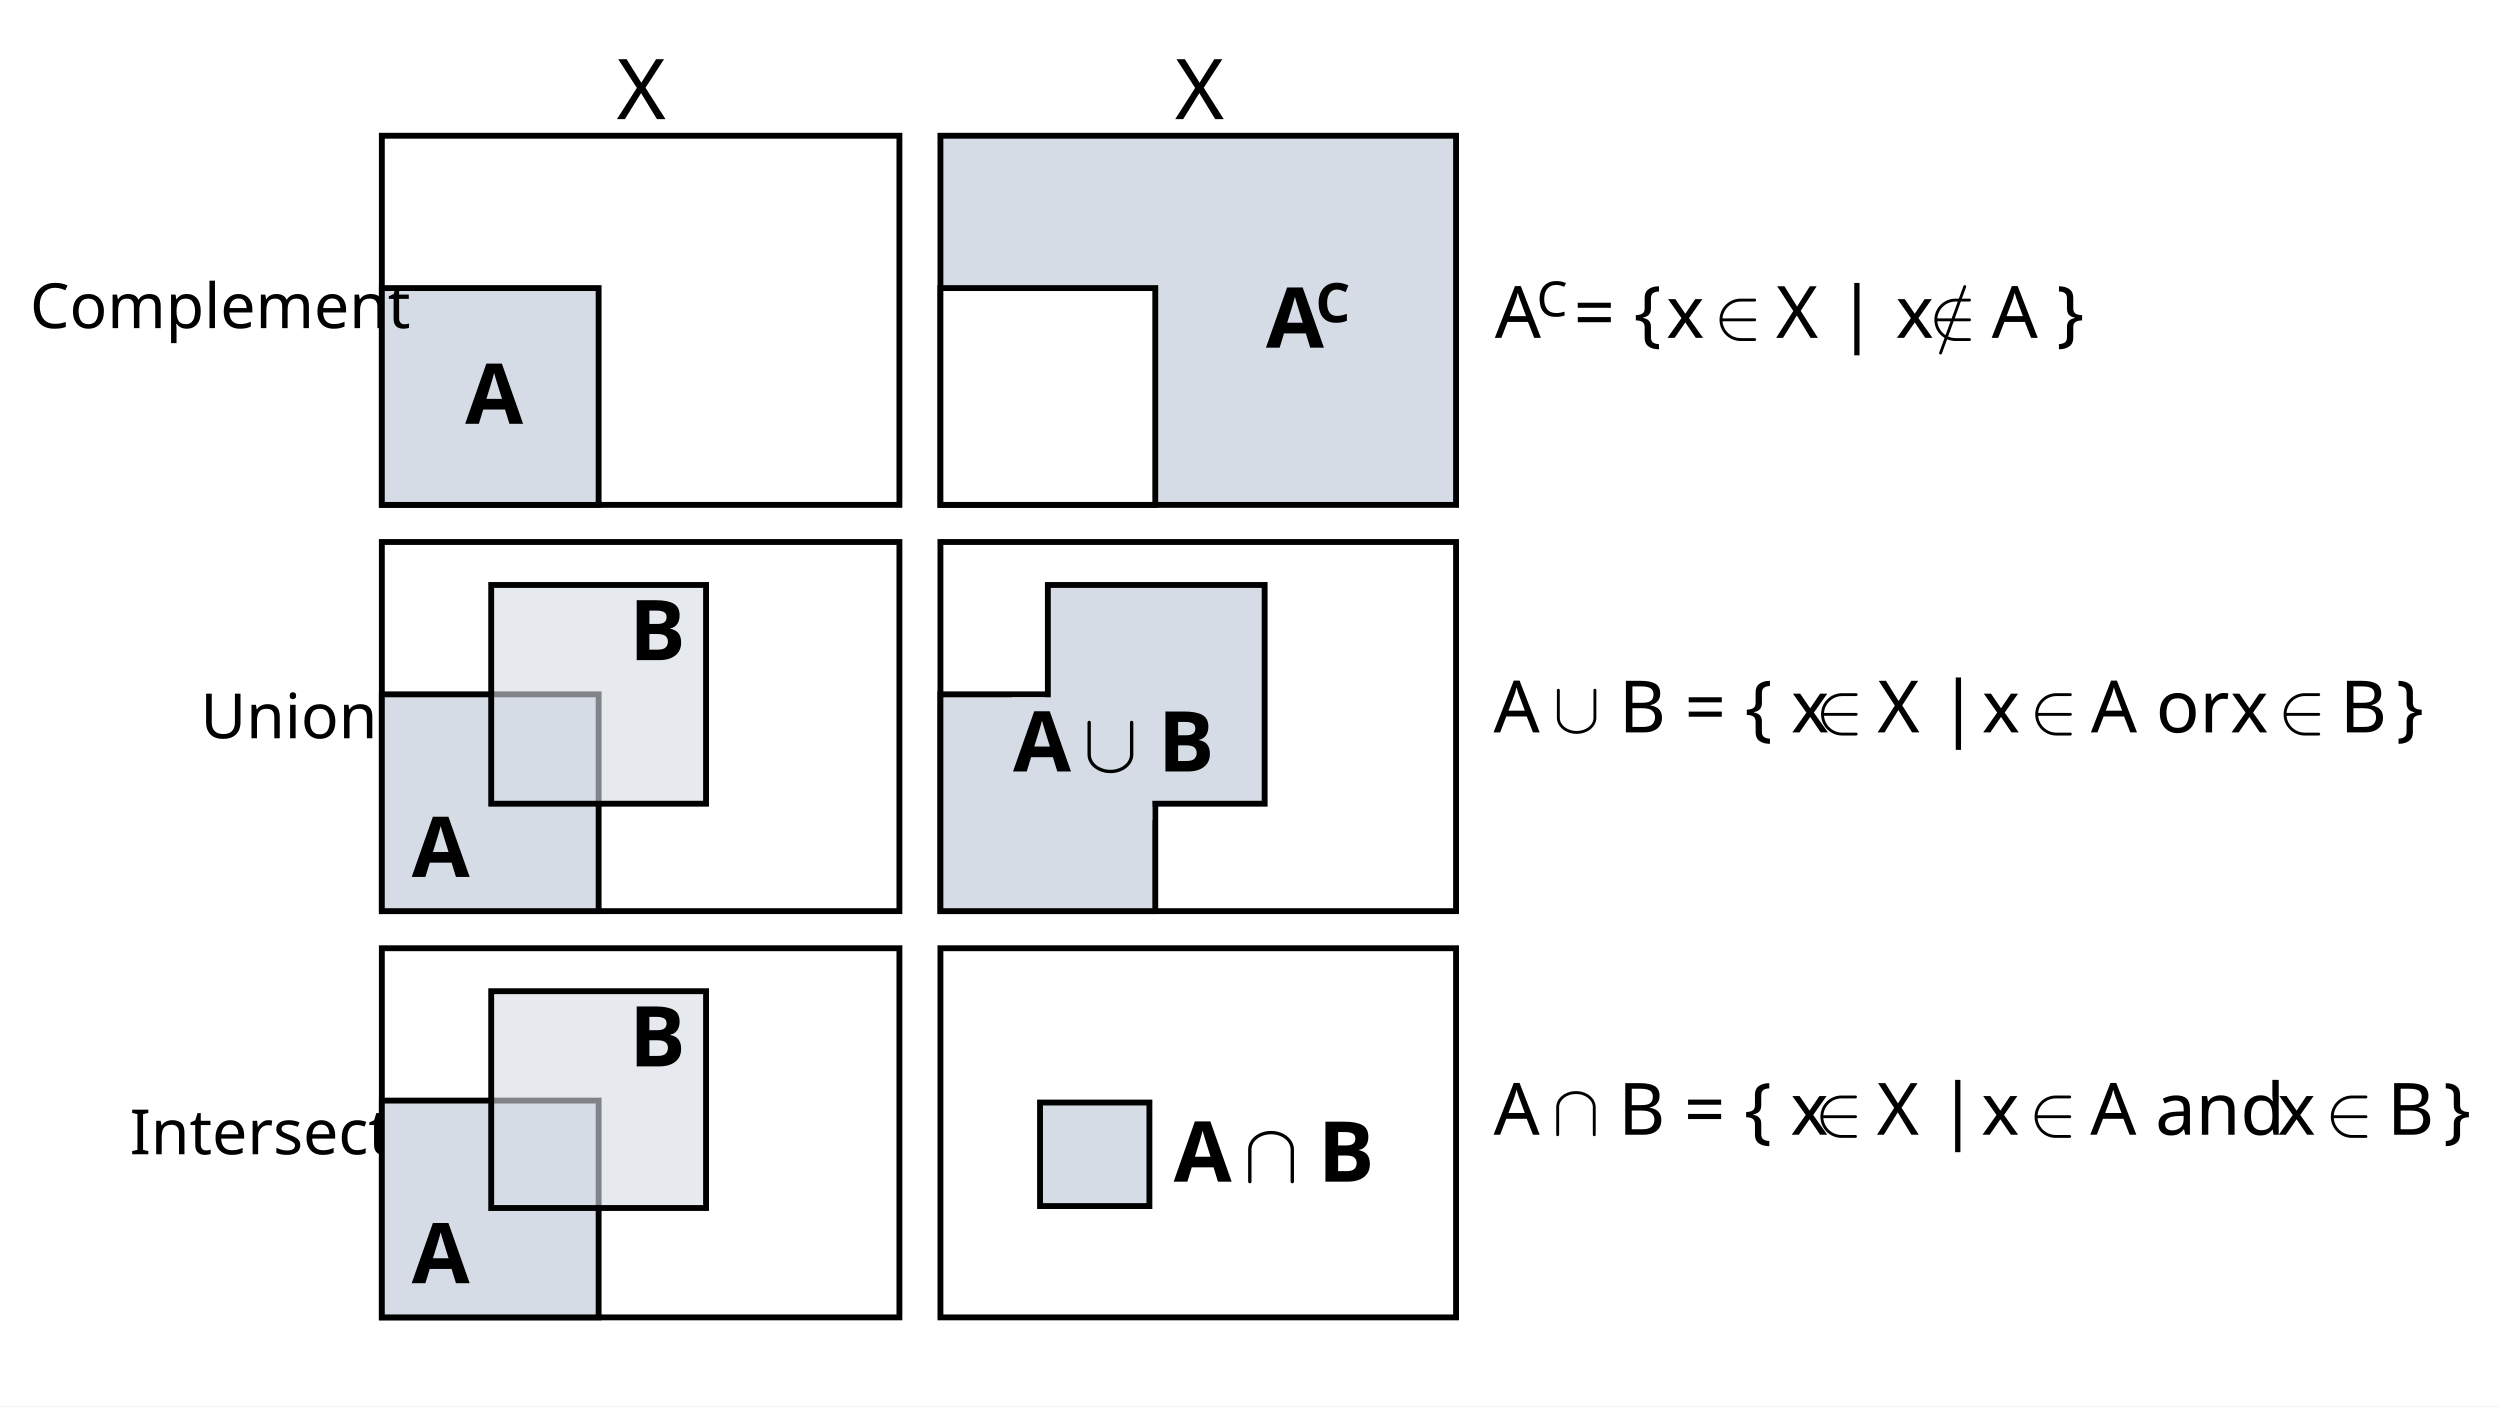
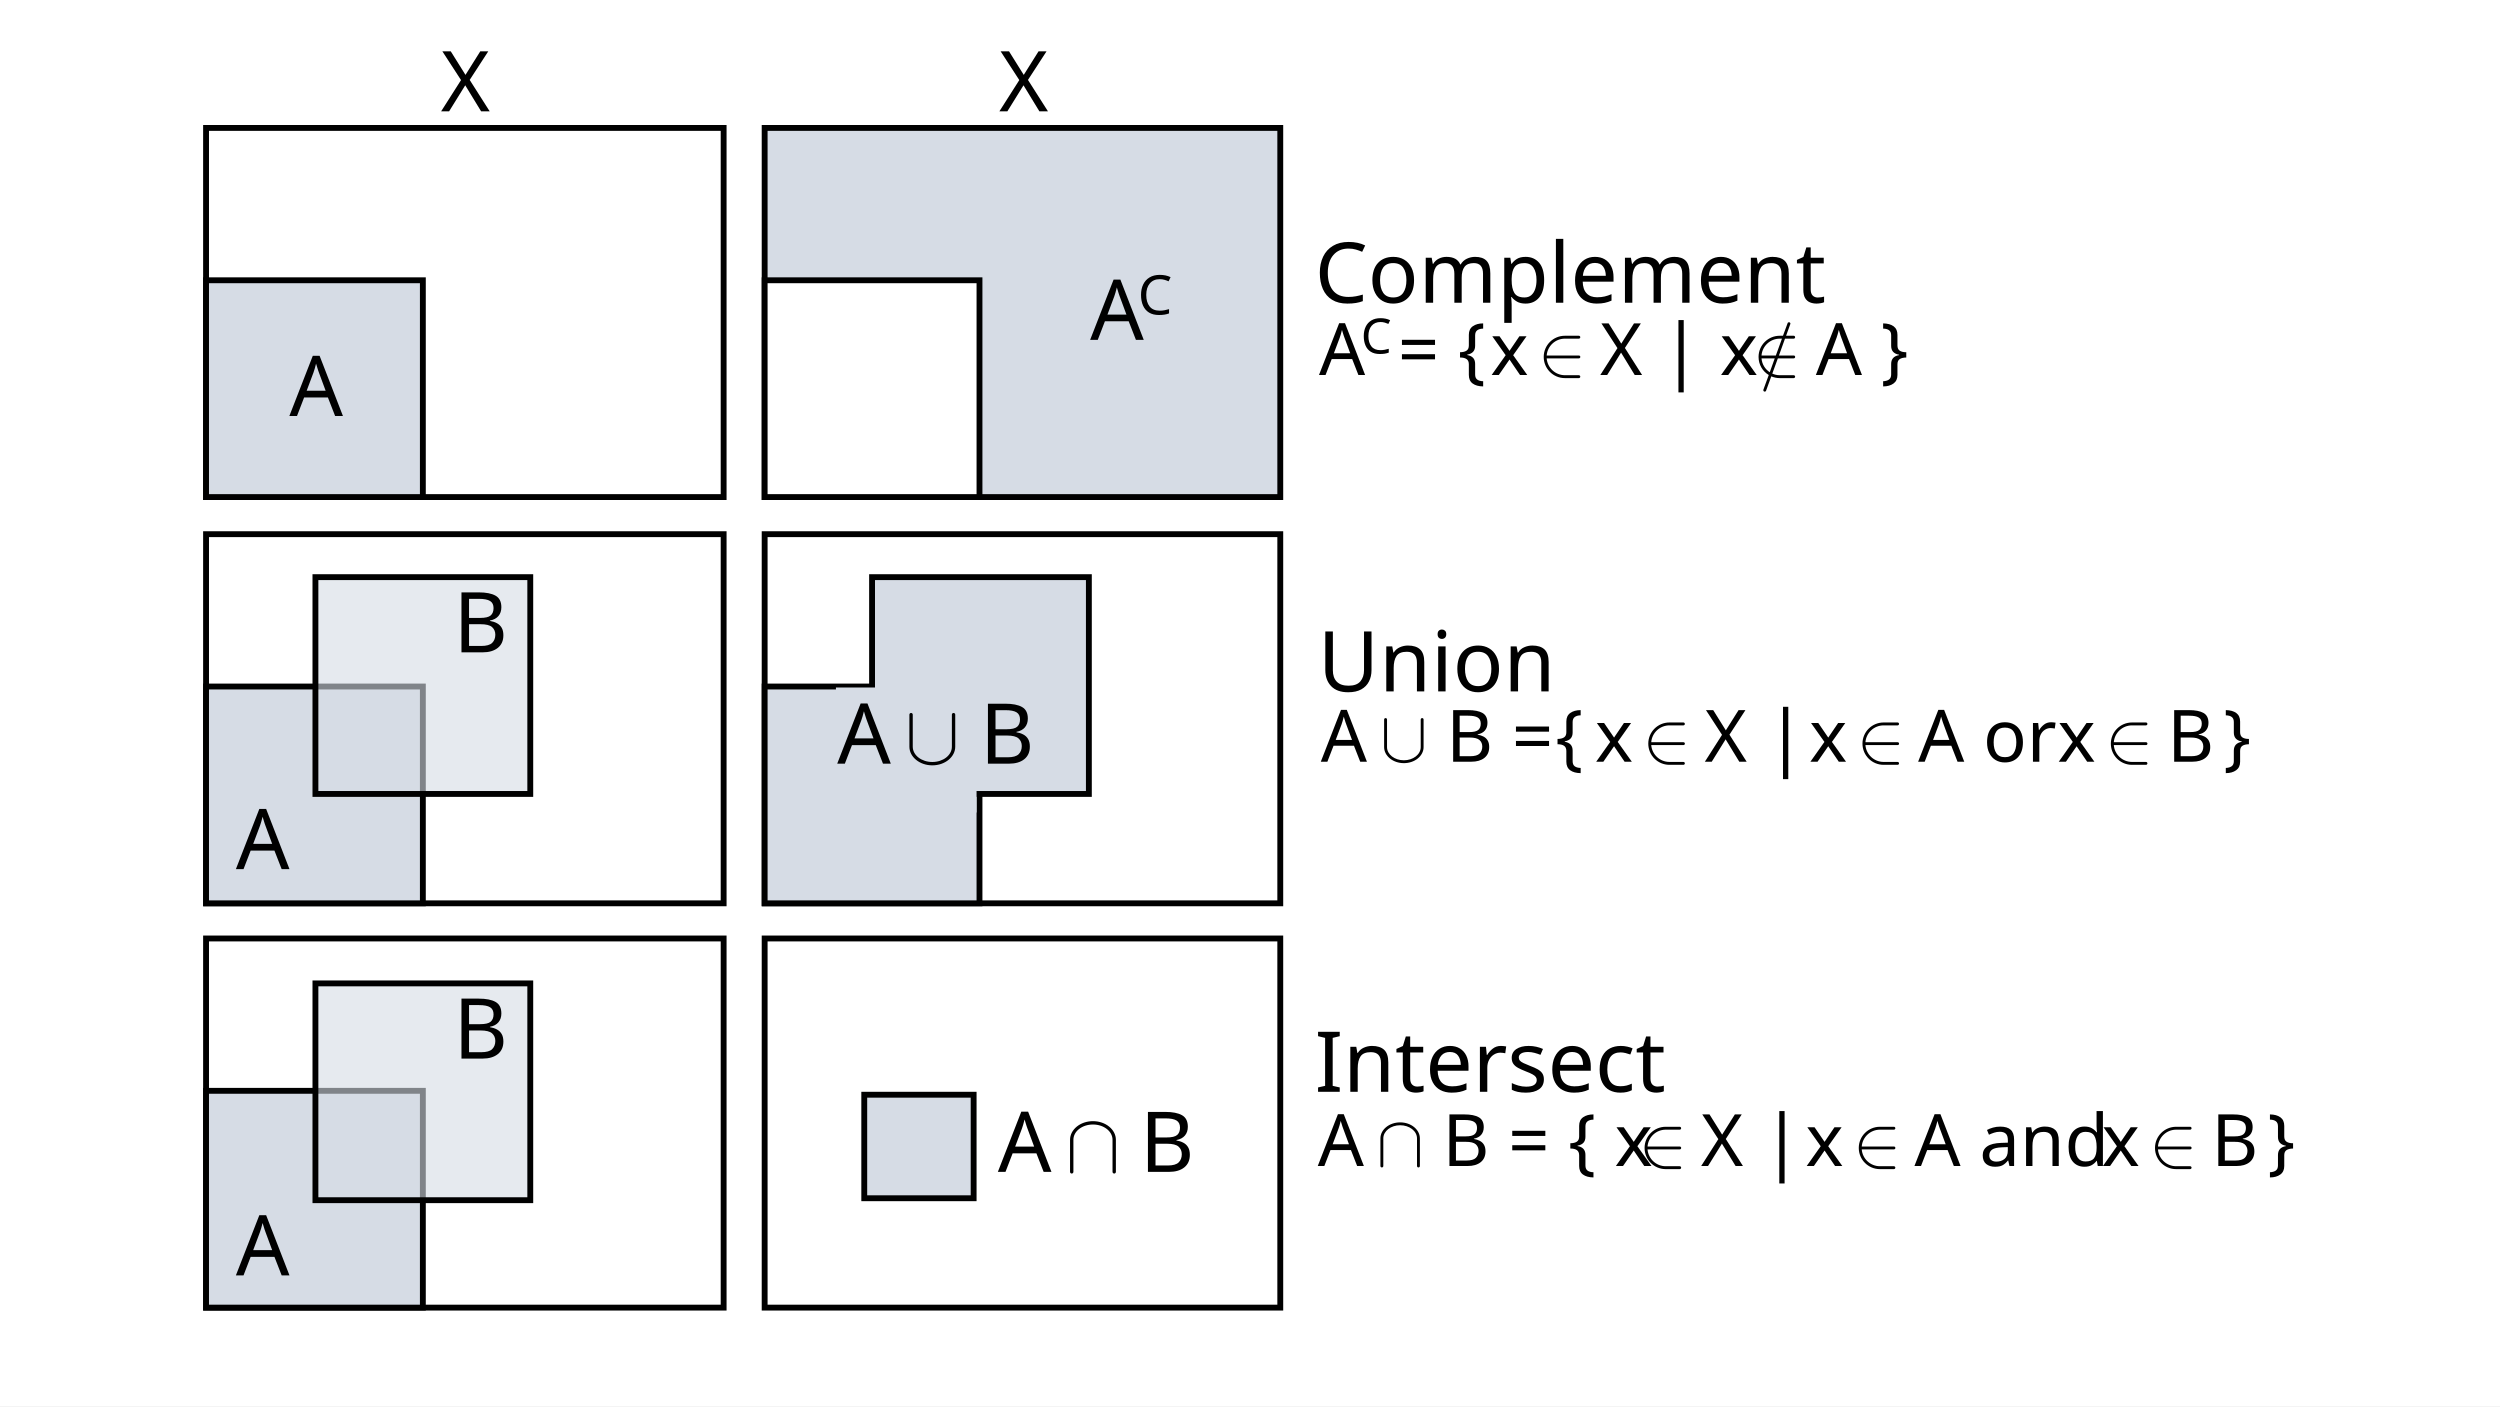
<svg xmlns="http://www.w3.org/2000/svg" width="1280" height="720" overflow="hidden">
  <defs>
    <clipPath id="clip0">
      <rect x="0" y="0" width="1280" height="720" />
    </clipPath>
  </defs>
  <g clip-path="url(#clip0)">
    <rect x="0" y="0" width="1280" height="720" fill="#FFFFFF" />
-     <rect x="481.5" y="69.5" width="264" height="189" stroke="#000000" stroke-width="3" stroke-miterlimit="8" fill="#D6DCE5" />
-     <rect x="195.5" y="69.5" width="265" height="189" stroke="#000000" stroke-width="3" stroke-miterlimit="8" fill="none" />
-     <rect x="195.5" y="277.5" width="265" height="189" stroke="#000000" stroke-width="3" stroke-miterlimit="8" fill="#FFFFFF" />
-     <rect x="195.5" y="485.5" width="265" height="189" stroke="#000000" stroke-width="3" stroke-miterlimit="8" fill="#FFFFFF" />
-     <rect x="481.5" y="277.5" width="264" height="189" stroke="#000000" stroke-width="3" stroke-miterlimit="8" fill="#FFFFFF" />
-     <rect x="481.5" y="485.5" width="264" height="189" stroke="#000000" stroke-width="3" stroke-miterlimit="8" fill="#FFFFFF" />
-     <rect x="195.5" y="147.5" width="111" height="111" stroke="#000000" stroke-width="3" stroke-miterlimit="8" fill="#D6DCE5" />
-     <rect x="481.5" y="147.5" width="110" height="111" stroke="#000000" stroke-width="3" stroke-miterlimit="8" fill="#FFFFFF" />
-     <text font-family="Calibri,Calibri_MSFontService,sans-serif" font-weight="400" font-size="43" transform="translate(315.705 61)">X<tspan font-size="43" x="285.833" y="0">X</tspan>
-       <tspan font-weight="700" font-size="43" x="-77.539" y="156">A</tspan>
-       <tspan font-weight="700" font-size="43" x="332.463" y="117">A</tspan>
-       <tspan font-weight="700" font-size="28" x="357.796" y="104">C</tspan>
-       <tspan font-size="37" x="449.636" y="112">A</tspan>
-       <tspan font-size="25" x="471.029" y="101">C</tspan>
-       <tspan font-size="37" x="490.029" y="112">= {</tspan>
-       <tspan font-size="37" x="537.363" y="112">x</tspan>
-       <tspan font-family="Cambria Math,Cambria Math_MSFontService,sans-serif" font-size="37" x="553.529" y="112"> </tspan>
-       <tspan font-family="Cambria Math,Cambria Math_MSFontService,sans-serif" font-size="37" x="561.696" y="112">∈</tspan>
-       <tspan font-size="37" x="593.529" y="112">X | x </tspan>
-       <tspan font-family="Cambria Math,Cambria Math_MSFontService,sans-serif" font-size="37" x="671.696" y="112">∉</tspan>
-       <tspan font-size="37" x="704.029" y="112">A }</tspan>
-       <tspan font-size="32" x="-300.353" y="107">Complement</tspan>
-       <tspan font-size="32" x="-213.053" y="317">Union</tspan>
-       <tspan font-size="32" x="-249.301" y="530">Intersect</tspan>
+     <rect x="391.5" y="65.5" width="264" height="189" stroke="#000000" stroke-width="3" stroke-miterlimit="8" fill="#D6DCE5" />
+     <rect x="105.5" y="65.5" width="265" height="189" stroke="#000000" stroke-width="3" stroke-miterlimit="8" fill="none" />
+     <rect x="105.5" y="273.5" width="265" height="189" stroke="#000000" stroke-width="3" stroke-miterlimit="8" fill="#FFFFFF" />
+     <rect x="105.5" y="480.5" width="265" height="189" stroke="#000000" stroke-width="3" stroke-miterlimit="8" fill="#FFFFFF" />
+     <rect x="391.5" y="273.5" width="264" height="189" stroke="#000000" stroke-width="3" stroke-miterlimit="8" fill="#FFFFFF" />
+     <rect x="391.5" y="480.5" width="264" height="189" stroke="#000000" stroke-width="3" stroke-miterlimit="8" fill="#FFFFFF" />
+     <rect x="105.5" y="143.5" width="111" height="111" stroke="#000000" stroke-width="3" stroke-miterlimit="8" fill="#D6DCE5" />
+     <rect x="391.5" y="143.5" width="110" height="111" stroke="#000000" stroke-width="3" stroke-miterlimit="8" fill="#FFFFFF" />
+     <text font-family="Calibri,Calibri_MSFontService,sans-serif" font-weight="400" font-size="43" transform="translate(225.689 57)">X<tspan font-size="43" x="285.833" y="0">X</tspan>
+       <tspan font-size="43" x="-77.539" y="156">A</tspan>
+       <tspan font-size="43" x="332.463" y="117">A</tspan>
+       <tspan font-size="28" x="356.816" y="104">C</tspan>
+       <tspan font-size="37" x="449.636" y="135">A</tspan>
+       <tspan font-size="25" x="471.029" y="124">C</tspan>
+       <tspan font-size="37" x="490.029" y="135">= { </tspan>
+       <tspan font-size="37" x="537.363" y="135">x</tspan>
+       <tspan font-family="Cambria Math,Cambria Math_MSFontService,sans-serif" font-size="37" x="553.529" y="135"> </tspan>
+       <tspan font-family="Cambria Math,Cambria Math_MSFontService,sans-serif" font-size="37" x="561.696" y="135">∈</tspan>
+       <tspan font-size="37" x="593.529" y="135">X | x </tspan>
+       <tspan font-family="Cambria Math,Cambria Math_MSFontService,sans-serif" font-size="37" x="671.696" y="135">∉</tspan>
+       <tspan font-size="37" x="704.029" y="135">A }</tspan>
+       <tspan font-size="43" x="447.442" y="98">Complement</tspan>
+       <tspan font-size="43" x="449.003" y="297">Union</tspan>
+       <tspan font-size="43" x="447.442" y="502">Intersect</tspan>
    </text>
-     <rect x="195.5" y="355.5" width="111" height="111" stroke="#000000" stroke-width="3" stroke-miterlimit="8" fill="#D6DCE5" />
-     <rect x="195.5" y="563.5" width="111" height="111" stroke="#000000" stroke-width="3" stroke-miterlimit="8" fill="#D6DCE5" />
-     <rect x="251.5" y="299.5" width="110" height="112" stroke="#000000" stroke-width="3" stroke-miterlimit="8" fill="#D6DCE5" fill-opacity="0.6" />
-     <rect x="251.5" y="507.5" width="110" height="111" stroke="#000000" stroke-width="3" stroke-miterlimit="8" fill="#D6DCE5" fill-opacity="0.6" />
-     <text font-family="Calibri,Calibri_MSFontService,sans-serif" font-weight="700" font-size="43" transform="translate(210.792 449)">A<tspan font-size="43" x="0" y="208">A</tspan>
+     <rect x="105.5" y="351.5" width="111" height="111" stroke="#000000" stroke-width="3" stroke-miterlimit="8" fill="#D6DCE5" />
+     <rect x="105.5" y="558.5" width="111" height="111" stroke="#000000" stroke-width="3" stroke-miterlimit="8" fill="#D6DCE5" />
+     <rect x="161.5" y="295.5" width="110" height="111" stroke="#000000" stroke-width="3" stroke-miterlimit="8" fill="#D6DCE5" fill-opacity="0.6" />
+     <rect x="161.5" y="503.5" width="110" height="111" stroke="#000000" stroke-width="3" stroke-miterlimit="8" fill="#D6DCE5" fill-opacity="0.6" />
+     <text font-family="Calibri,Calibri_MSFontService,sans-serif" font-weight="400" font-size="43" transform="translate(120.775 445)">A<tspan font-size="43" x="0" y="208">A</tspan>
      <tspan font-size="43" x="111.33" y="-111">B</tspan>
      <tspan font-size="43" x="111.33" y="97">B</tspan>
    </text>
-     <rect x="481.5" y="355.5" width="110" height="111" stroke="#000000" stroke-width="3" stroke-miterlimit="8" fill="#D6DCE5" />
-     <rect x="536.5" y="299.5" width="111" height="112" stroke="#000000" stroke-width="3" stroke-miterlimit="8" fill="#D6DCE5" />
-     <rect x="518" y="357" width="72" height="63" fill="#D6DCE5" />
-     <text font-family="Calibri,Calibri_MSFontService,sans-serif" font-weight="700" font-size="43" transform="translate(518.67 395)">A<tspan font-family="Cambria Math,Cambria Math_MSFontService,sans-serif" font-weight="400" font-size="43" x="35.5" y="0">∪</tspan>
-       <tspan font-size="43" x="74.167" y="0">B</tspan>
+     <rect x="391.5" y="351.5" width="110" height="111" stroke="#000000" stroke-width="3" stroke-miterlimit="8" fill="#D6DCE5" />
+     <rect x="446.5" y="295.5" width="111" height="111" stroke="#000000" stroke-width="3" stroke-miterlimit="8" fill="#D6DCE5" />
+     <rect x="428" y="352" width="72" height="64" fill="#D6DCE5" />
+     <text font-family="Calibri,Calibri_MSFontService,sans-serif" font-weight="400" font-size="43" transform="translate(428.654 391)">A <tspan font-family="Cambria Math,Cambria Math_MSFontService,sans-serif" font-size="43" x="34.333" y="0">∪</tspan>
+       <tspan font-size="43" x="73" y="0">B</tspan>
    </text>
-     <rect x="532.5" y="564.5" width="56" height="53" stroke="#000000" stroke-width="3" stroke-miterlimit="8" fill="#D6DCE5" />
-     <text font-family="Calibri,Calibri_MSFontService,sans-serif" font-weight="700" font-size="43" transform="translate(600.922 605)">A<tspan font-family="Cambria Math,Cambria Math_MSFontService,sans-serif" font-weight="400" font-size="43" x="35.5" y="0">∩</tspan>
-       <tspan font-family="Cambria Math,Cambria Math_MSFontService,sans-serif" font-weight="400" font-size="43" x="64.5" y="0"> </tspan>
-       <tspan font-size="43" x="73.833" y="0">B</tspan>
-       <tspan font-weight="400" font-size="37" x="163.786" y="-230">A </tspan>
-       <tspan font-family="Cambria Math,Cambria Math_MSFontService,sans-serif" font-weight="400" font-size="37" x="193.953" y="-230">∪</tspan>
-       <tspan font-weight="400" font-size="37" x="227.953" y="-230">B = { x</tspan>
-       <tspan font-family="Cambria Math,Cambria Math_MSFontService,sans-serif" font-weight="400" font-size="37" x="320.286" y="-230"> </tspan>
-       <tspan font-family="Cambria Math,Cambria Math_MSFontService,sans-serif" font-weight="400" font-size="37" x="328.453" y="-230">∈</tspan>
-       <tspan font-weight="400" font-size="37" x="360.286" y="-230">X | </tspan>
-       <tspan font-weight="400" font-size="37" x="413.786" y="-230">x</tspan>
-       <tspan font-family="Cambria Math,Cambria Math_MSFontService,sans-serif" font-weight="400" font-size="37" x="429.953" y="-230"> </tspan>
-       <tspan font-family="Cambria Math,Cambria Math_MSFontService,sans-serif" font-weight="400" font-size="37" x="438.119" y="-230">∈</tspan>
-       <tspan font-family="Cambria Math,Cambria Math_MSFontService,sans-serif" font-weight="400" font-size="37" x="461.453" y="-230"> </tspan>
-       <tspan font-weight="400" font-size="37" x="469.619" y="-230">A or </tspan>
-       <tspan font-weight="400" font-size="37" x="540.953" y="-230">x</tspan>
-       <tspan font-family="Cambria Math,Cambria Math_MSFontService,sans-serif" font-weight="400" font-size="37" x="557.119" y="-230"> </tspan>
-       <tspan font-family="Cambria Math,Cambria Math_MSFontService,sans-serif" font-weight="400" font-size="37" x="565.286" y="-230">∈</tspan>
-       <tspan font-weight="400" font-size="37" x="597.119" y="-230">B </tspan>
-       <tspan font-weight="400" font-size="37" x="625.953" y="-230">}</tspan>
-       <tspan font-weight="400" font-size="37" x="163.786" y="-24">A</tspan>
-       <tspan font-family="Cambria Math,Cambria Math_MSFontService,sans-serif" font-weight="400" font-size="37" x="185.453" y="-24"> </tspan>
-       <tspan font-family="Cambria Math,Cambria Math_MSFontService,sans-serif" font-weight="400" font-size="37" x="193.619" y="-24">∩</tspan>
-       <tspan font-weight="400" font-size="37" x="227.619" y="-24">B = { x</tspan>
-       <tspan font-family="Cambria Math,Cambria Math_MSFontService,sans-serif" font-weight="400" font-size="37" x="319.953" y="-24"> </tspan>
-       <tspan font-family="Cambria Math,Cambria Math_MSFontService,sans-serif" font-weight="400" font-size="37" x="328.119" y="-24">∈</tspan>
-       <tspan font-weight="400" font-size="37" x="359.953" y="-24">X | </tspan>
-       <tspan font-weight="400" font-size="37" x="413.453" y="-24">x</tspan>
-       <tspan font-family="Cambria Math,Cambria Math_MSFontService,sans-serif" font-weight="400" font-size="37" x="429.619" y="-24"> </tspan>
-       <tspan font-family="Cambria Math,Cambria Math_MSFontService,sans-serif" font-weight="400" font-size="37" x="437.786" y="-24">∈</tspan>
-       <tspan font-family="Cambria Math,Cambria Math_MSFontService,sans-serif" font-weight="400" font-size="37" x="461.119" y="-24"> </tspan>
-       <tspan font-weight="400" font-size="37" x="469.286" y="-24">A and </tspan>
-       <tspan font-weight="400" font-size="37" x="565.119" y="-24">x</tspan>
-       <tspan font-family="Cambria Math,Cambria Math_MSFontService,sans-serif" font-weight="400" font-size="37" x="581.286" y="-24"> </tspan>
-       <tspan font-family="Cambria Math,Cambria Math_MSFontService,sans-serif" font-weight="400" font-size="37" x="589.453" y="-24">∈</tspan>
-       <tspan font-weight="400" font-size="37" x="621.286" y="-24">B </tspan>
-       <tspan font-weight="400" font-size="37" x="650.119" y="-24">}</tspan>
+     <rect x="442.5" y="560.5" width="56" height="53" stroke="#000000" stroke-width="3" stroke-miterlimit="8" fill="#D6DCE5" />
+     <text font-family="Calibri,Calibri_MSFontService,sans-serif" font-weight="400" font-size="43" transform="translate(510.906 600)">A <tspan font-family="Cambria Math,Cambria Math_MSFontService,sans-serif" font-size="43" x="34.333" y="0">∩</tspan>
+       <tspan font-family="Cambria Math,Cambria Math_MSFontService,sans-serif" font-size="43" x="63.333" y="0"> </tspan>
+       <tspan font-size="43" x="72.667" y="0">B</tspan>
+       <tspan font-size="37" x="165.347" y="-210">A </tspan>
+       <tspan font-family="Cambria Math,Cambria Math_MSFontService,sans-serif" font-size="37" x="195.514" y="-210">∪</tspan>
+       <tspan font-size="37" x="229.514" y="-210">B = </tspan>
+       <tspan font-size="37" x="285.514" y="-210">{ </tspan>
+       <tspan font-size="37" x="305.68" y="-210">x</tspan>
+       <tspan font-family="Cambria Math,Cambria Math_MSFontService,sans-serif" font-size="37" x="321.847" y="-210"> </tspan>
+       <tspan font-family="Cambria Math,Cambria Math_MSFontService,sans-serif" font-size="37" x="330.014" y="-210">∈</tspan>
+       <tspan font-size="37" x="361.847" y="-210">X | </tspan>
+       <tspan font-size="37" x="415.347" y="-210">x</tspan>
+       <tspan font-family="Cambria Math,Cambria Math_MSFontService,sans-serif" font-size="37" x="431.514" y="-210"> </tspan>
+       <tspan font-family="Cambria Math,Cambria Math_MSFontService,sans-serif" font-size="37" x="439.68" y="-210">∈</tspan>
+       <tspan font-family="Cambria Math,Cambria Math_MSFontService,sans-serif" font-size="37" x="463.014" y="-210"> </tspan>
+       <tspan font-size="37" x="471.18" y="-210">A or </tspan>
+       <tspan font-size="37" x="542.514" y="-210">x</tspan>
+       <tspan font-family="Cambria Math,Cambria Math_MSFontService,sans-serif" font-size="37" x="558.68" y="-210"> </tspan>
+       <tspan font-family="Cambria Math,Cambria Math_MSFontService,sans-serif" font-size="37" x="566.847" y="-210">∈</tspan>
+       <tspan font-size="37" x="598.68" y="-210">B </tspan>
+       <tspan font-size="37" x="627.514" y="-210">}</tspan>
+       <tspan font-size="37" x="163.786" y="-3">A</tspan>
+       <tspan font-family="Cambria Math,Cambria Math_MSFontService,sans-serif" font-size="37" x="185.453" y="-3"> </tspan>
+       <tspan font-family="Cambria Math,Cambria Math_MSFontService,sans-serif" font-size="37" x="193.619" y="-3">∩</tspan>
+       <tspan font-size="37" x="227.619" y="-3">B = { x</tspan>
+       <tspan font-family="Cambria Math,Cambria Math_MSFontService,sans-serif" font-size="37" x="319.953" y="-3"> </tspan>
+       <tspan font-family="Cambria Math,Cambria Math_MSFontService,sans-serif" font-size="37" x="328.119" y="-3">∈</tspan>
+       <tspan font-size="37" x="359.953" y="-3">X | </tspan>
+       <tspan font-size="37" x="413.453" y="-3">x</tspan>
+       <tspan font-family="Cambria Math,Cambria Math_MSFontService,sans-serif" font-size="37" x="429.619" y="-3"> </tspan>
+       <tspan font-family="Cambria Math,Cambria Math_MSFontService,sans-serif" font-size="37" x="437.786" y="-3">∈</tspan>
+       <tspan font-family="Cambria Math,Cambria Math_MSFontService,sans-serif" font-size="37" x="461.119" y="-3"> </tspan>
+       <tspan font-size="37" x="469.286" y="-3">A and </tspan>
+       <tspan font-size="37" x="565.119" y="-3">x</tspan>
+       <tspan font-family="Cambria Math,Cambria Math_MSFontService,sans-serif" font-size="37" x="581.286" y="-3"> </tspan>
+       <tspan font-family="Cambria Math,Cambria Math_MSFontService,sans-serif" font-size="37" x="589.453" y="-3">∈</tspan>
+       <tspan font-size="37" x="621.286" y="-3">B </tspan>
+       <tspan font-size="37" x="650.119" y="-3">}</tspan>
    </text>
  </g>
</svg>
